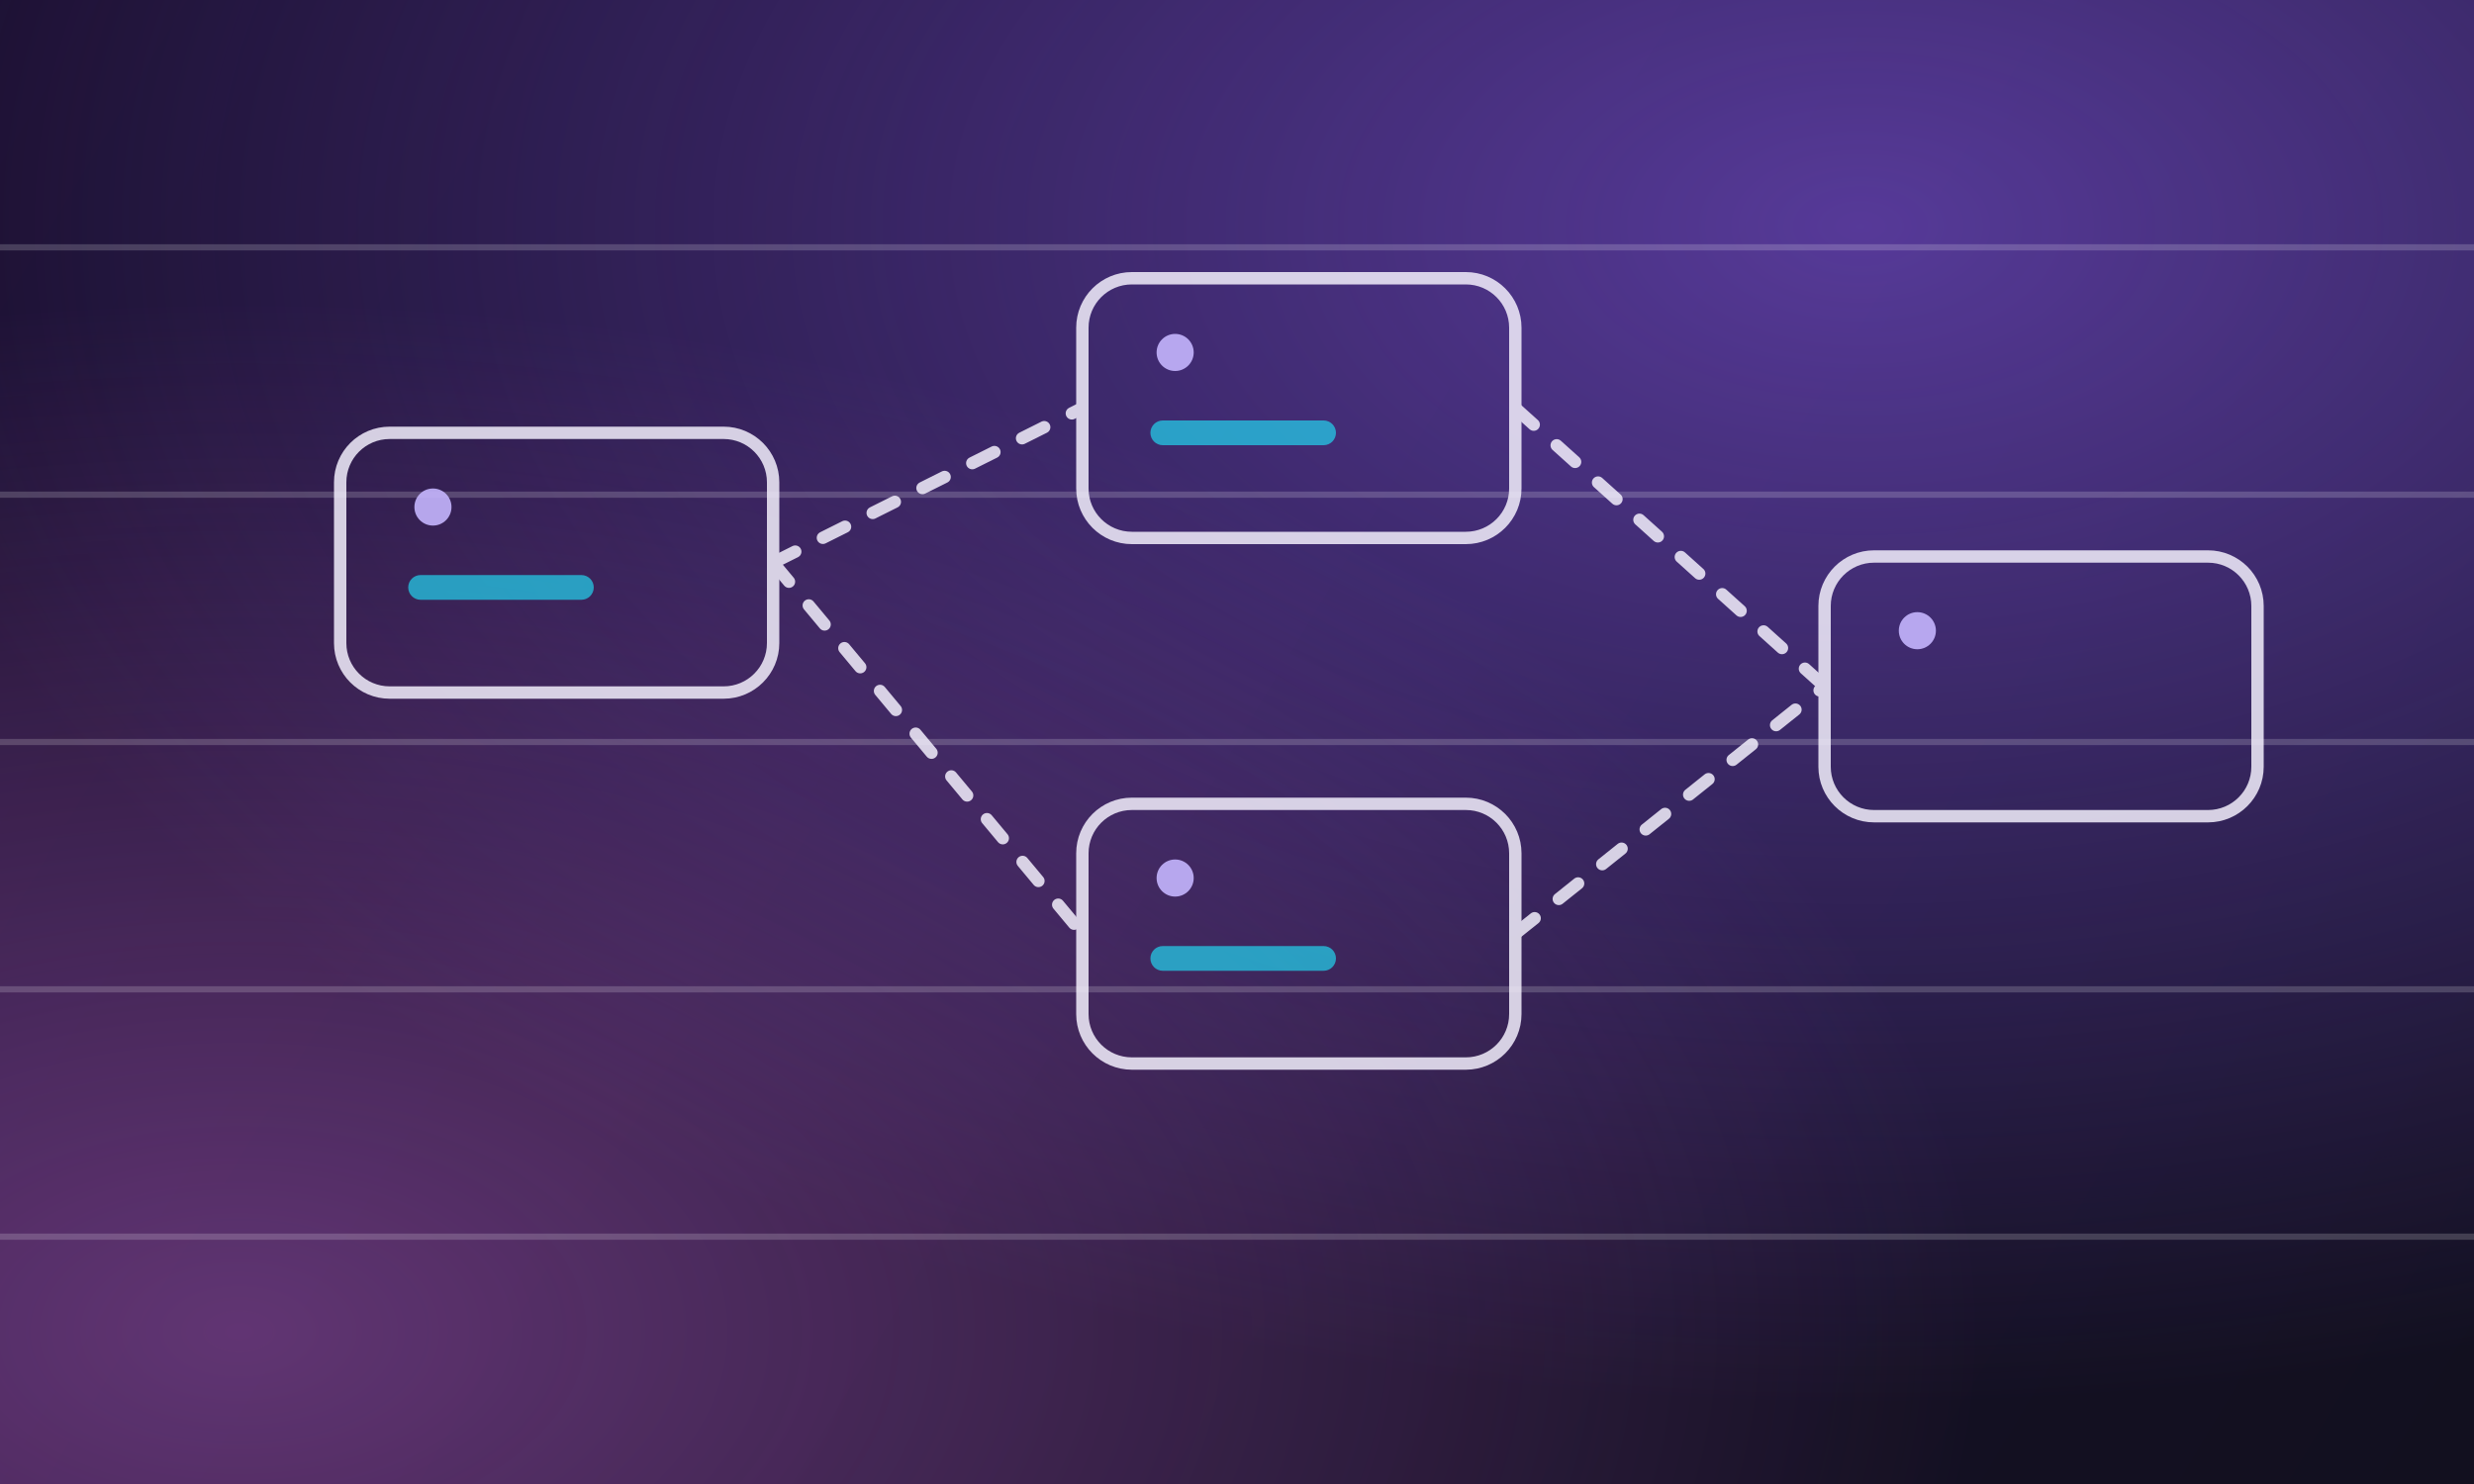
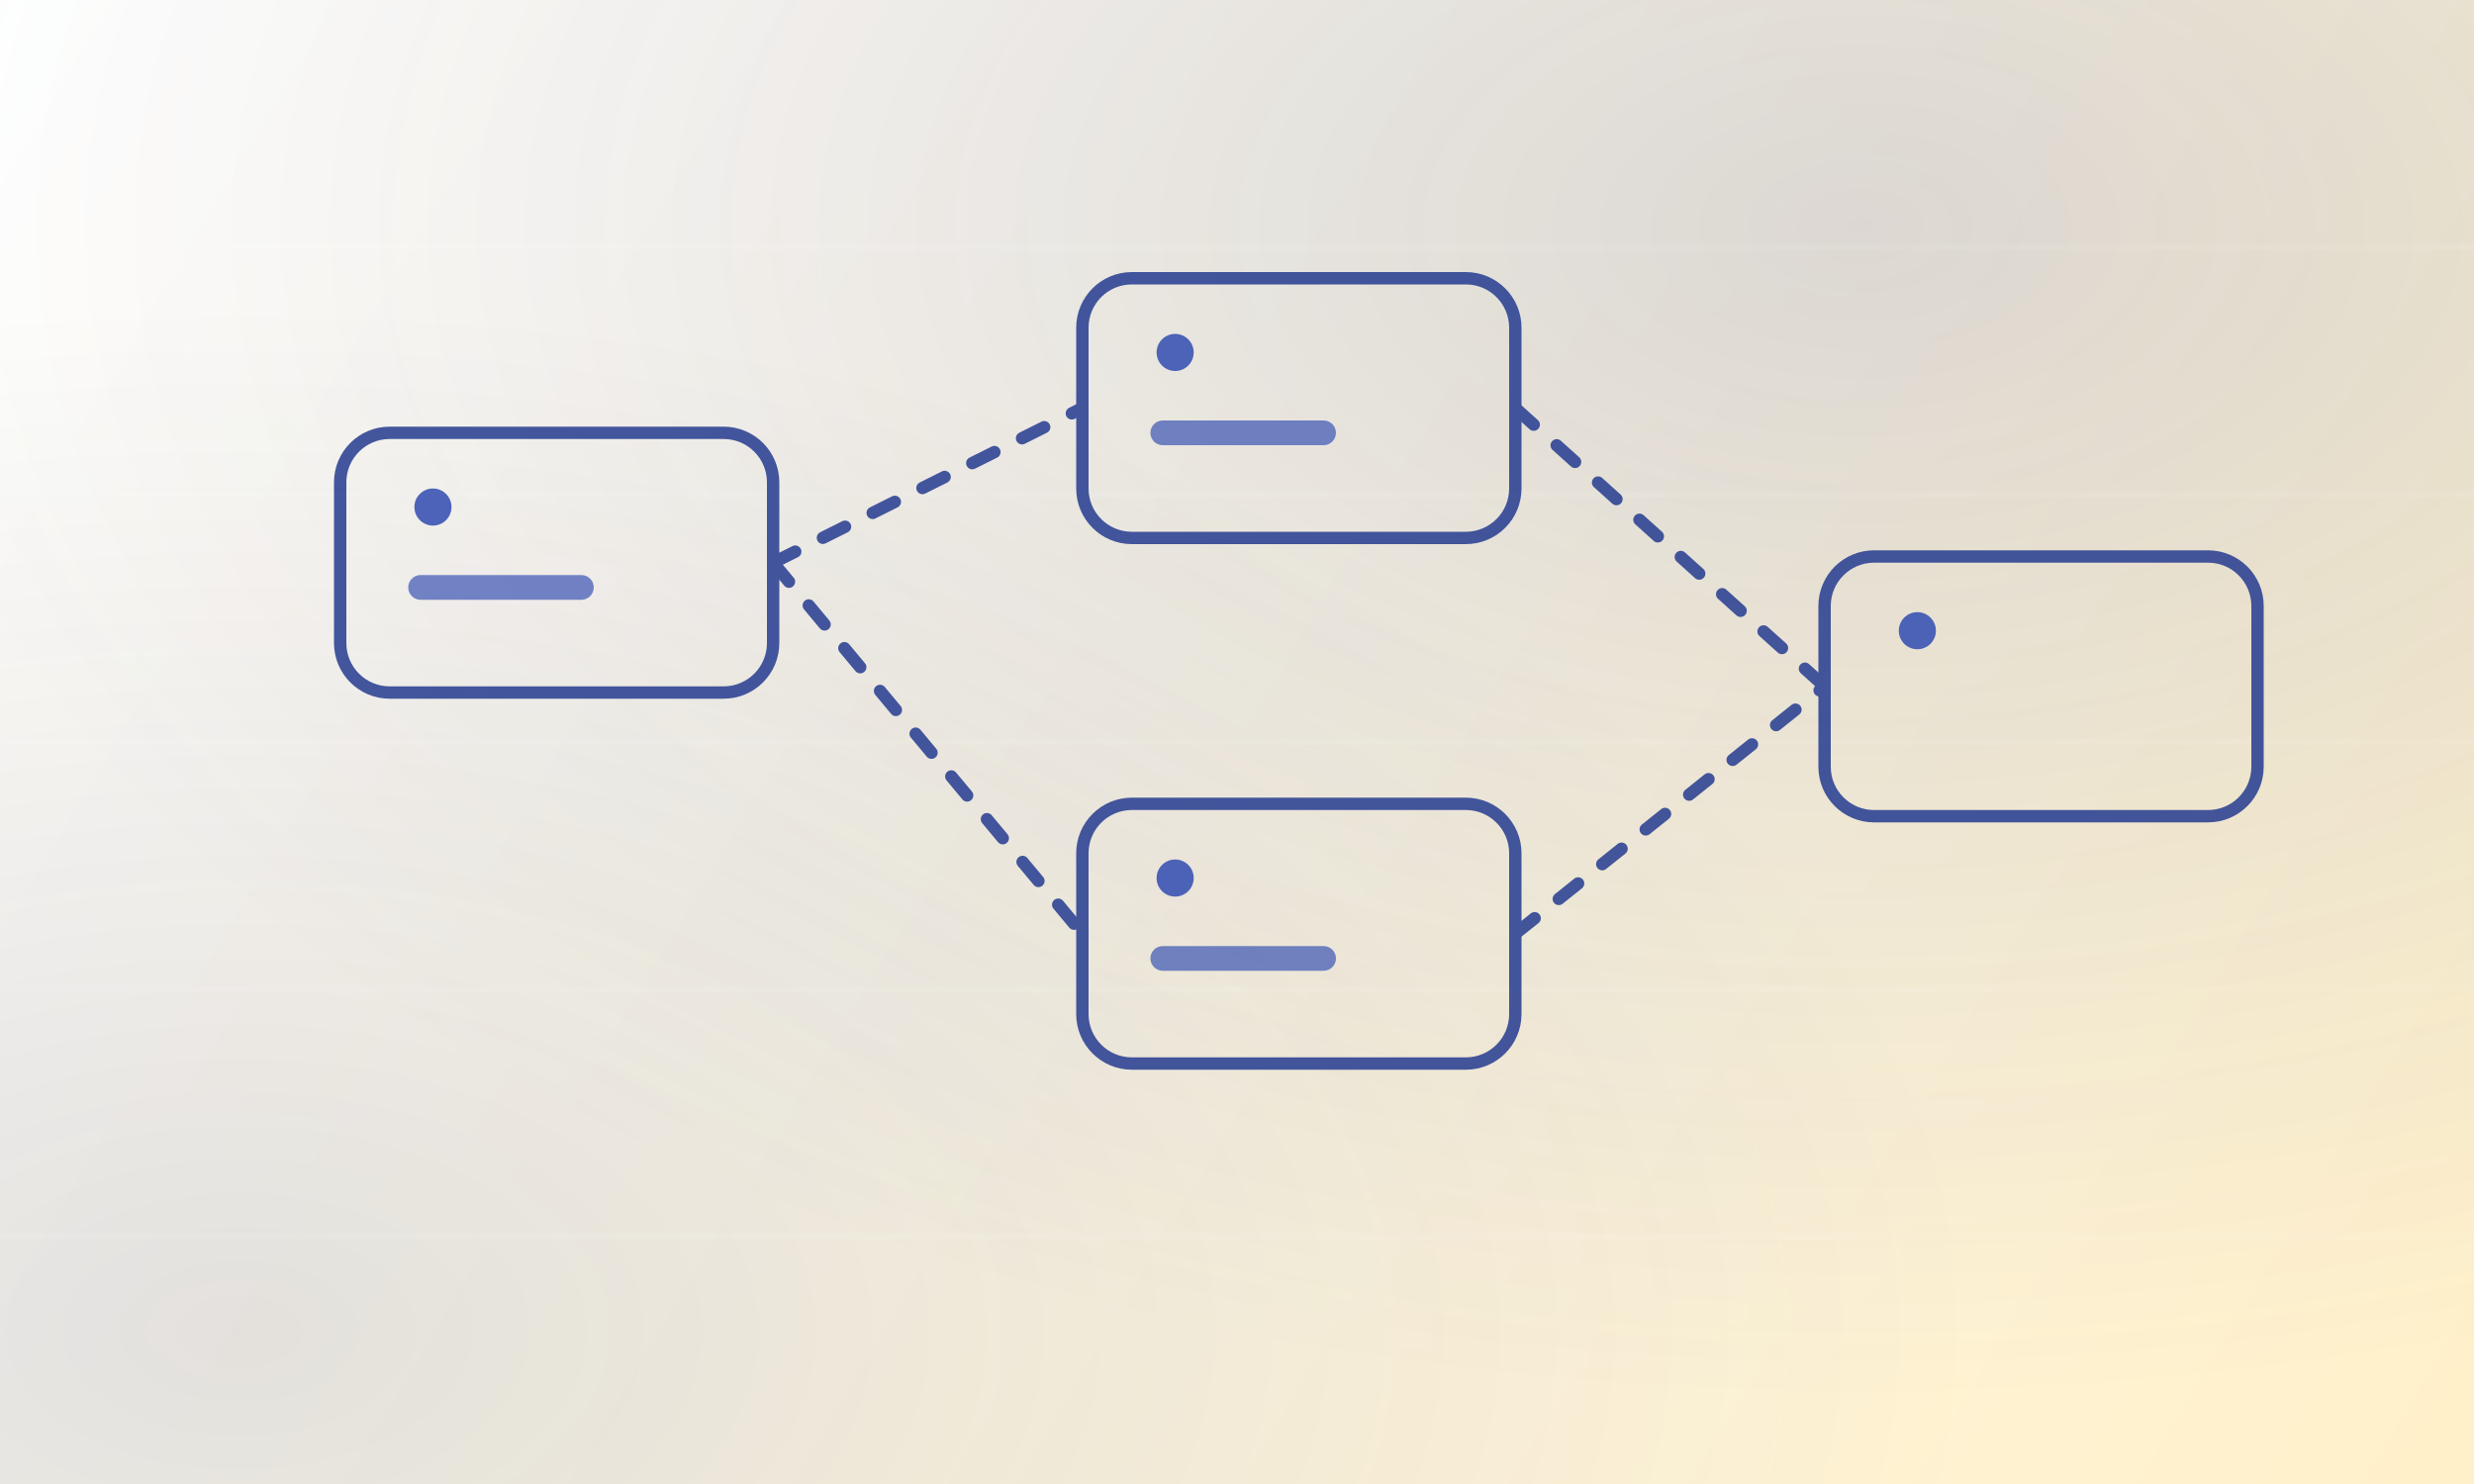
<svg xmlns="http://www.w3.org/2000/svg" viewBox="0 0 400 240">
  <defs>
    <linearGradient id="bgIT" x1="0" y1="0" x2="400" y2="240" gradientUnits="userSpaceOnUse">
-       <stop offset="0" stop-color="#1b1030" />
-       <stop offset="1" stop-color="#12101f" />
+       <stop offset="0" stop-color="#FFFFFF" />
+       <stop offset="1" stop-color="#FFF0C9" />
    </linearGradient>
    <radialGradient id="glowIT" cx="0.75" cy="0.15" r="0.8">
-       <stop offset="0" stop-color="#8b5cf6" stop-opacity="0.55" />
-       <stop offset="1" stop-color="#8b5cf6" stop-opacity="0" />
+       <stop offset="0" stop-color="#243B8F" stop-opacity="0.16" />
+       <stop offset="1" stop-color="#243B8F" stop-opacity="0" />
    </radialGradient>
    <radialGradient id="glowIT2" cx="0.1" cy="0.9" r="0.7">
-       <stop offset="0" stop-color="#e879f9" stop-opacity="0.35" />
-       <stop offset="1" stop-color="#e879f9" stop-opacity="0" />
+       <stop offset="0" stop-color="#16255C" stop-opacity="0.12" />
+       <stop offset="1" stop-color="#16255C" stop-opacity="0" />
    </radialGradient>
  </defs>
  <rect width="400" height="240" fill="url(#bgIT)" />
  <rect width="400" height="240" fill="url(#glowIT)" />
  <rect width="400" height="240" fill="url(#glowIT2)" />
-   <g opacity="0.18" stroke="#ffffff" stroke-width="1">
+   <g opacity="0.07" stroke="#ffffff" stroke-width="1">
    <line x1="0" y1="40" x2="400" y2="40" />
    <line x1="0" y1="80" x2="400" y2="80" />
    <line x1="0" y1="120" x2="400" y2="120" />
    <line x1="0" y1="160" x2="400" y2="160" />
    <line x1="0" y1="200" x2="400" y2="200" />
  </g>
-   <g fill="none" stroke="#f2eefc" stroke-width="2" stroke-linecap="round" opacity="0.85">
+   <g fill="none" stroke="#243B8F" stroke-width="2" stroke-linecap="round" opacity="0.85">
    <rect x="55" y="70" width="70" height="42" rx="8" />
    <rect x="175" y="45" width="70" height="42" rx="8" />
    <rect x="175" y="130" width="70" height="42" rx="8" />
    <rect x="295" y="90" width="70" height="42" rx="8" />
    <path d="M125 91 L175 66" stroke-dasharray="4 5" />
    <path d="M125 91 L175 151" stroke-dasharray="4 5" />
    <path d="M245 66 L295 111" stroke-dasharray="4 5" />
    <path d="M245 151 L295 111" stroke-dasharray="4 5" />
  </g>
-   <g fill="#c4b5fd" opacity="0.9">
+   <g fill="#3B54B4" opacity="0.9">
    <circle cx="70" cy="82" r="3" />
    <circle cx="190" cy="57" r="3" />
    <circle cx="190" cy="142" r="3" />
    <circle cx="310" cy="102" r="3" />
  </g>
-   <g fill="#22d3ee" opacity="0.7">
+   <g fill="#3B54B4" opacity="0.7">
    <rect x="66" y="93" width="30" height="4" rx="2" />
    <rect x="186" y="68" width="30" height="4" rx="2" />
    <rect x="186" y="153" width="30" height="4" rx="2" />
  </g>
</svg>
